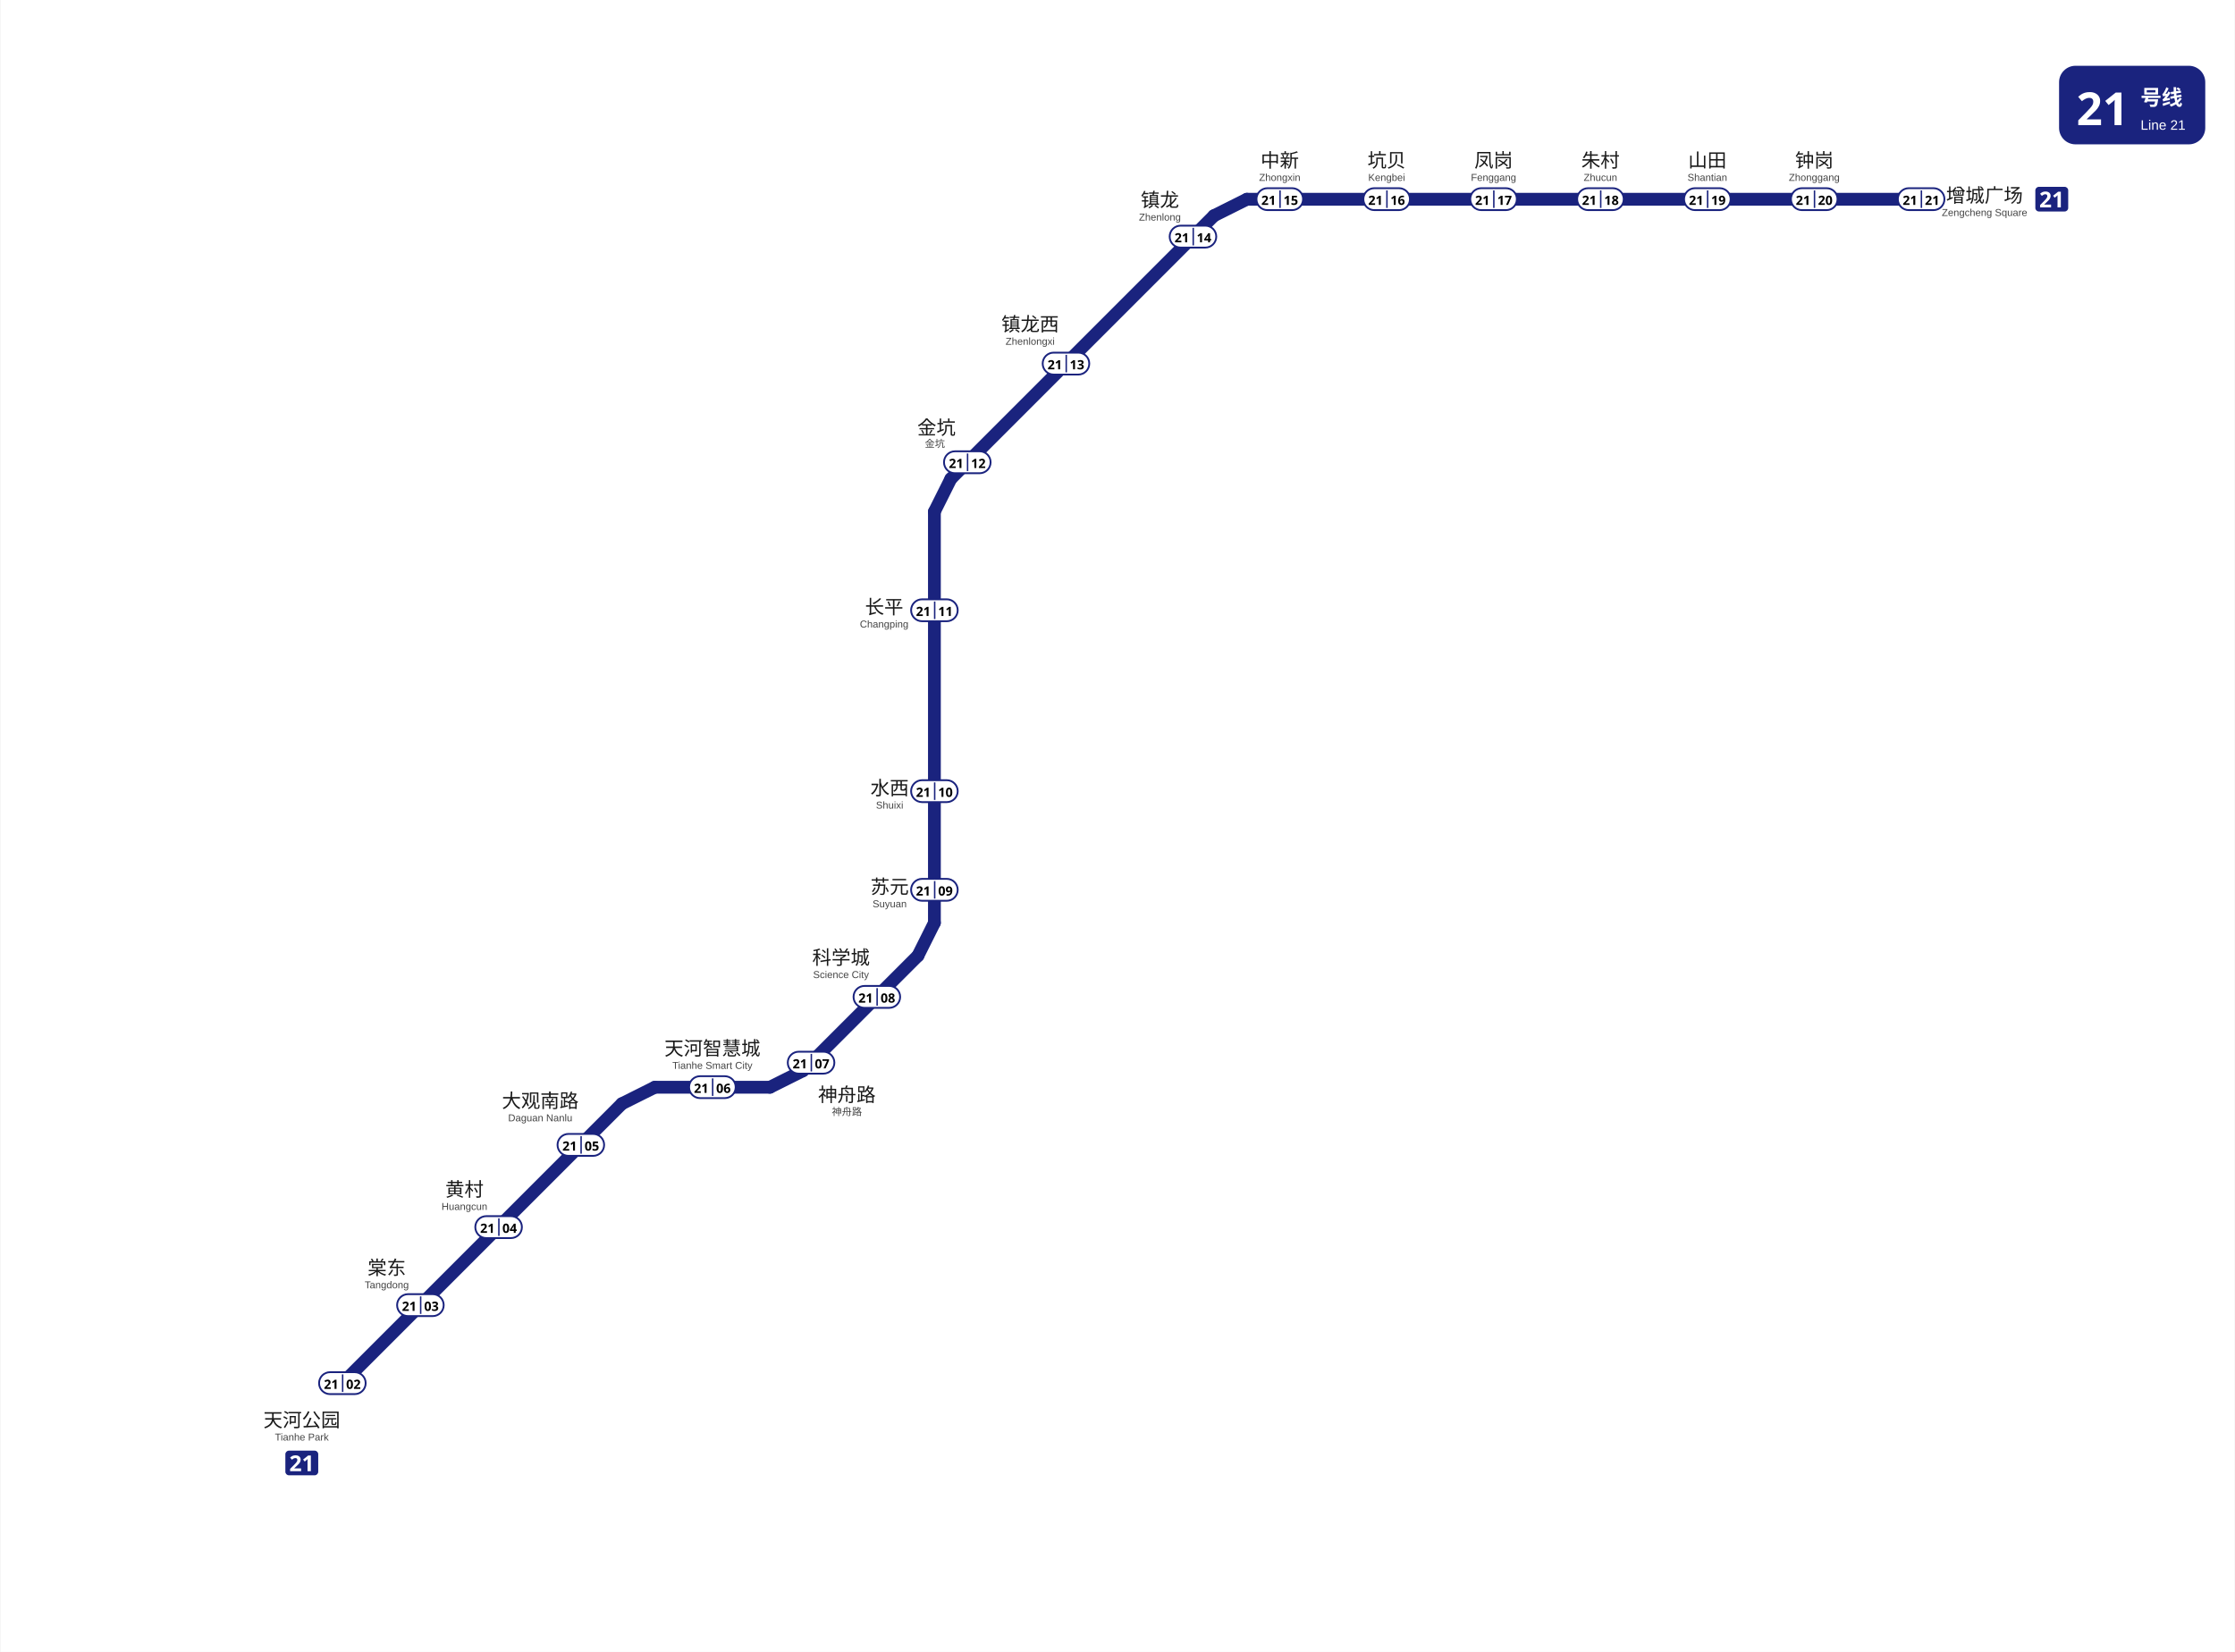
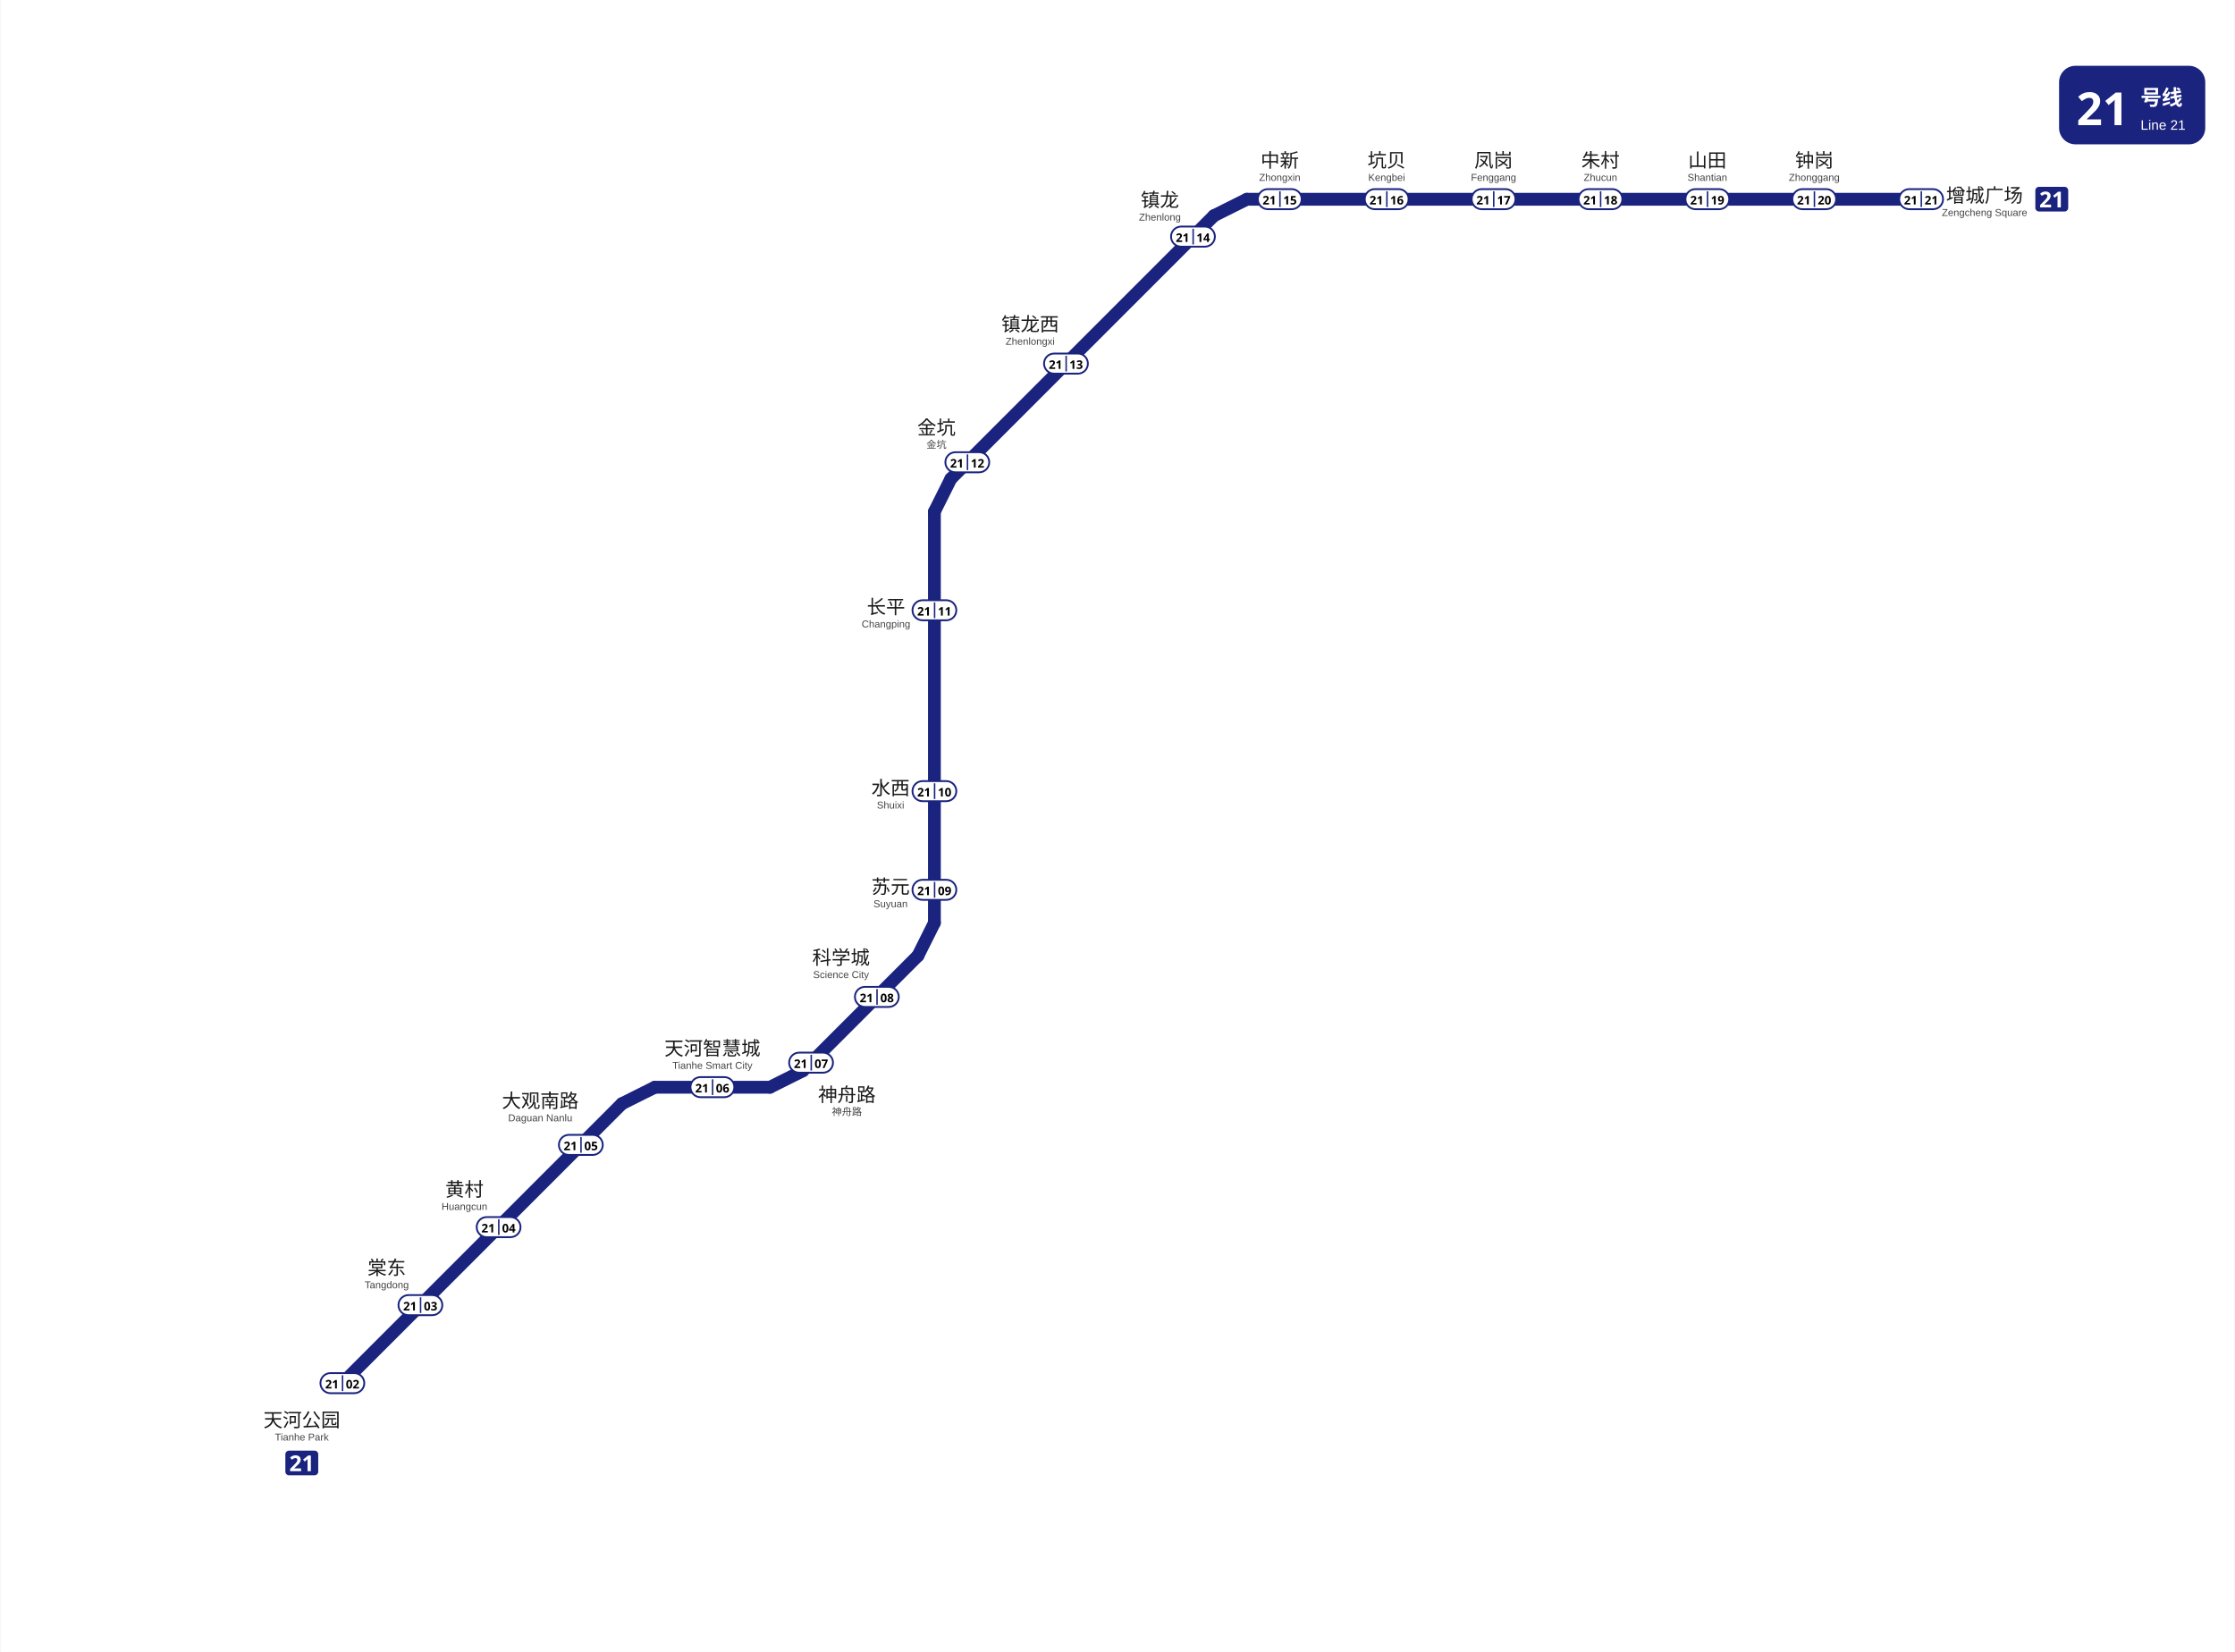
<svg xmlns="http://www.w3.org/2000/svg" viewBox="1689.4 253.2 1222.6 904.1" data-pins="中新,凤岗,坑贝,增城广场,大观南路,天河公园,天河智慧城,山田,朱村,棠东,水西,神舟路,科学城,苏元,金坑,钟岗,镇龙,镇龙西,长平,黄村" width="1223" height="904">
  <rect x="1689.417" y="253.2" width="1222.578" height="904.083" fill="#ffffff" />
  <g id="走廊">
    <line x1="2029.50" y1="857.25" x2="1876.50" y2="1010.25" style="fill:none;stroke:#1A237E;stroke-width:7;stroke-linecap:round" />
    <line x1="2047.50" y1="848.25" x2="2110.50" y2="848.25" style="fill:none;stroke:#1A237E;stroke-width:7;stroke-linecap:round" />
    <line x1="2371.50" y1="362.25" x2="2740.50" y2="362.25" style="fill:none;stroke:#1A237E;stroke-width:7;stroke-linecap:round" />
    <line x1="2200.50" y1="533.25" x2="2200.50" y2="758.25" style="fill:none;stroke:#1A237E;stroke-width:7;stroke-linecap:round" />
    <line x1="2353.50" y1="371.25" x2="2209.50" y2="515.25" style="fill:none;stroke:#1A237E;stroke-width:7;stroke-linecap:round" />
    <line x1="2128.50" y1="839.25" x2="2191.50" y2="776.25" style="fill:none;stroke:#1A237E;stroke-width:7;stroke-linecap:round" />
    <line x1="2110.50" y1="848.25" x2="2128.50" y2="839.25" style="fill:none;stroke:#1A237E;stroke-width:7;stroke-linecap:round" />
    <line x1="2200.50" y1="758.25" x2="2191.50" y2="776.25" style="fill:none;stroke:#1A237E;stroke-width:7;stroke-linecap:round" />
    <line x1="2047.50" y1="848.25" x2="2029.50" y2="857.25" style="fill:none;stroke:#1A237E;stroke-width:7;stroke-linecap:round" />
    <line x1="2371.50" y1="362.25" x2="2353.50" y2="371.25" style="fill:none;stroke:#1A237E;stroke-width:7;stroke-linecap:round" />
    <line x1="2200.50" y1="533.25" x2="2209.50" y2="515.25" style="fill:none;stroke:#1A237E;stroke-width:7;stroke-linecap:round" />
  </g>
  <g id="线路徽标">
    <g data-badge="header" transform="translate(2815.99 289.2)" data-ink="#FFFFFF" data-box="2816.0,289.2,2896.0,332.2" data-chip="2816.0,289.2,2896.0,332.2">
      <rect x="0" y="0" width="80.0" height="43.0" rx="9.0" fill="#1A237E" />
      <text x="9.5" y="32.5" font-family="'Microsoft YaHei', sans-serif" font-size="25" font-weight="bold" fill="#FFFFFF">21</text>
      <text x="44.6" y="21.5" font-family="'Microsoft YaHei', sans-serif" font-size="11.5" font-weight="600" fill="#FFFFFF">号线</text>
      <text x="44.6" y="35.0" font-family="Arial, sans-serif" font-size="7.5" fill="#FFFFFF">Line 21</text>
    </g>
    <g data-badge="chip" transform="translate(2803 355.455)" data-box="2803.0,355.5,2821.0,368.9">
      <path d="M16.04 13.49h-14.09c-1.07 0 -1.95 -0.88 -1.95 -1.95v-9.59c0 -1.07 0.88 -1.95 1.95 -1.95h14.09c1.07 0 1.95 0.88 1.95 1.95v9.59C17.99 12.61 17.11 13.49 16.04 13.49z" fill="#1A237E" />
      <path d="M8.59 11.24h-5.99v-1.26l2.15 -2.17c0.43 -0.45 0.78 -0.82 1.04 -1.12c0.26 -0.3 0.46 -0.57 0.58 -0.82s0.18 -0.51 0.18 -0.79c0 -0.34 -0.09 -0.6 -0.28 -0.77s-0.44 -0.25 -0.76 -0.25c-0.33 0 -0.65 0.08 -0.96 0.23c-0.31 0.15 -0.64 0.37 -0.98 0.65l-0.98 -1.16c0.24 -0.21 0.5 -0.41 0.78 -0.59c0.28 -0.19 0.6 -0.34 0.97 -0.46c0.36 -0.12 0.8 -0.17 1.31 -0.17c0.56 0 1.04 0.1 1.45 0.31s0.72 0.48 0.94 0.83c0.22 0.35 0.33 0.74 0.33 1.18c0 0.47 -0.09 0.9 -0.28 1.3c-0.19 0.39 -0.46 0.78 -0.82 1.16s-0.79 0.81 -1.29 1.27l-1.1 1.03v0.08h3.73V11.24z" fill="#FFFFFF" />
      <path d="M13.95 11.24h-1.81v-4.96c0 -0.2 0 -0.47 0.01 -0.81c0.01 -0.34 0.02 -0.64 0.04 -0.89c-0.04 0.05 -0.13 0.13 -0.26 0.26c-0.13 0.12 -0.25 0.23 -0.37 0.33l-0.98 0.79l-0.88 -1.09l2.76 -2.2h1.49V11.24z" fill="#FFFFFF" />
    </g>
    <g data-badge="chip" transform="translate(1845.3 1047.14)" data-box="1845.3,1047.1,1863.3,1060.6">
      <path d="M16.04 13.49h-14.09c-1.07 0 -1.95 -0.88 -1.95 -1.95v-9.59c0 -1.07 0.88 -1.95 1.95 -1.95h14.09c1.07 0 1.95 0.88 1.95 1.95v9.59C17.99 12.61 17.11 13.49 16.04 13.49z" fill="#1A237E" />
      <path d="M8.59 11.24h-5.99v-1.26l2.15 -2.17c0.43 -0.45 0.78 -0.82 1.04 -1.12c0.26 -0.3 0.46 -0.57 0.58 -0.82s0.18 -0.51 0.18 -0.79c0 -0.34 -0.09 -0.6 -0.28 -0.77s-0.44 -0.25 -0.76 -0.25c-0.33 0 -0.65 0.08 -0.96 0.23c-0.31 0.15 -0.64 0.37 -0.98 0.65l-0.98 -1.16c0.24 -0.21 0.5 -0.41 0.78 -0.59c0.28 -0.19 0.6 -0.34 0.97 -0.46c0.36 -0.12 0.8 -0.17 1.31 -0.17c0.56 0 1.04 0.1 1.45 0.31s0.72 0.48 0.94 0.83c0.22 0.35 0.33 0.74 0.33 1.18c0 0.47 -0.09 0.9 -0.28 1.3c-0.19 0.39 -0.46 0.78 -0.82 1.16s-0.79 0.81 -1.29 1.27l-1.1 1.03v0.08h3.73V11.24z" fill="#FFFFFF" />
      <path d="M13.95 11.24h-1.81v-4.96c0 -0.2 0 -0.47 0.01 -0.81c0.01 -0.34 0.02 -0.64 0.04 -0.89c-0.04 0.05 -0.13 0.13 -0.26 0.26c-0.13 0.12 -0.25 0.23 -0.37 0.33l-0.98 0.79l-0.88 -1.09l2.76 -2.2h1.49V11.24z" fill="#FFFFFF" />
    </g>
  </g>
  <g id="站名标注" font-family="'Microsoft YaHei', 'PingFang SC', sans-serif">
    <text x="2775.20" y="363.90" text-anchor="middle" font-size="10.5" font-weight="500" fill="#1a1a1a">增城广场</text>
    <text x="2775.20" y="371.40" text-anchor="middle" font-size="5.5" font-family="Arial, sans-serif" fill="#444444">Zengcheng Square</text>
    <text x="2682.00" y="344.70" text-anchor="middle" font-size="10.5" font-weight="500" fill="#1a1a1a">钟岗</text>
    <text x="2682.00" y="352.20" text-anchor="middle" font-size="5.5" font-family="Arial, sans-serif" fill="#444444">Zhonggang</text>
    <text x="2623.50" y="344.70" text-anchor="middle" font-size="10.5" font-weight="500" fill="#1a1a1a">山田</text>
    <text x="2623.50" y="352.20" text-anchor="middle" font-size="5.5" font-family="Arial, sans-serif" fill="#444444">Shantian</text>
    <text x="2565.00" y="344.70" text-anchor="middle" font-size="10.5" font-weight="500" fill="#1a1a1a">朱村</text>
    <text x="2565.00" y="352.20" text-anchor="middle" font-size="5.5" font-family="Arial, sans-serif" fill="#444444">Zhucun</text>
    <text x="2506.50" y="344.70" text-anchor="middle" font-size="10.5" font-weight="500" fill="#1a1a1a">凤岗</text>
    <text x="2506.50" y="352.20" text-anchor="middle" font-size="5.5" font-family="Arial, sans-serif" fill="#444444">Fenggang</text>
    <text x="2448.00" y="344.70" text-anchor="middle" font-size="10.5" font-weight="500" fill="#1a1a1a">坑贝</text>
    <text x="2448.00" y="352.20" text-anchor="middle" font-size="5.5" font-family="Arial, sans-serif" fill="#444444">Kengbei</text>
    <text x="2389.50" y="344.70" text-anchor="middle" font-size="10.5" font-weight="500" fill="#1a1a1a">中新</text>
    <text x="2389.50" y="352.20" text-anchor="middle" font-size="5.5" font-family="Arial, sans-serif" fill="#444444">Zhongxin</text>
    <text x="2252.90" y="434.40" text-anchor="middle" font-size="10.5" font-weight="500" fill="#1a1a1a">镇龙西</text>
    <text x="2252.90" y="441.90" text-anchor="middle" font-size="5.5" font-family="Arial, sans-serif" fill="#444444">Zhenlongxi</text>
    <text x="2201.6" y="491.0" text-anchor="middle" font-size="10.5" font-weight="500" fill="#1a1a1a">金坑</text>
-     <text x="2200.73" y="498.00" text-anchor="middle" font-size="5.5" font-family="Arial, sans-serif" fill="#444444">金坑</text>
-     <text x="2173.00" y="589.16" text-anchor="middle" font-size="10.5" font-weight="500" fill="#1a1a1a">长平</text>
-     <text x="2173.00" y="596.66" text-anchor="middle" font-size="5.5" font-family="Arial, sans-serif" fill="#444444">Changping</text>
-     <text x="2176.01" y="688.25" text-anchor="middle" font-size="10.5" font-weight="500" fill="#1a1a1a">水西</text>
-     <text x="2176.01" y="695.75" text-anchor="middle" font-size="5.5" font-family="Arial, sans-serif" fill="#444444">Shuixi</text>
-     <text x="2176.01" y="742.25" text-anchor="middle" font-size="10.5" font-weight="500" fill="#1a1a1a">苏元</text>
-     <text x="2176.01" y="749.75" text-anchor="middle" font-size="5.5" font-family="Arial, sans-serif" fill="#444444">Suyuan</text>
+     <text x="2201.60" y="498.50" text-anchor="middle" font-size="5.5" font-family="Arial, sans-serif" fill="#444444">金坑</text>
+     <text x="2174.00" y="589.10" text-anchor="middle" font-size="10.5" font-weight="500" fill="#1a1a1a">长平</text>
+     <text x="2174.00" y="596.60" text-anchor="middle" font-size="5.5" font-family="Arial, sans-serif" fill="#444444">Changping</text>
+     <text x="2176.51" y="688.22" text-anchor="middle" font-size="10.5" font-weight="500" fill="#1a1a1a">水西</text>
+     <text x="2176.51" y="695.72" text-anchor="middle" font-size="5.5" font-family="Arial, sans-serif" fill="#444444">Shuixi</text>
+     <text x="2176.51" y="742.22" text-anchor="middle" font-size="10.5" font-weight="500" fill="#1a1a1a">苏元</text>
+     <text x="2176.51" y="749.72" text-anchor="middle" font-size="5.5" font-family="Arial, sans-serif" fill="#444444">Suyuan</text>
    <text x="2149.40" y="781.00" text-anchor="middle" font-size="10.5" font-weight="500" fill="#1a1a1a">科学城</text>
    <text x="2149.40" y="788.50" text-anchor="middle" font-size="5.5" font-family="Arial, sans-serif" fill="#444444">Science City</text>
    <text x="2079.00" y="830.70" text-anchor="middle" font-size="10.5" font-weight="500" fill="#1a1a1a">天河智慧城</text>
    <text x="2079.00" y="838.20" text-anchor="middle" font-size="5.5" font-family="Arial, sans-serif" fill="#444444">Tianhe Smart City</text>
    <text x="1984.80" y="859.40" text-anchor="middle" font-size="10.5" font-weight="500" fill="#1a1a1a">大观南路</text>
    <text x="1984.80" y="866.90" text-anchor="middle" font-size="5.5" font-family="Arial, sans-serif" fill="#444444">Daguan Nanlu</text>
    <text x="1943.30" y="907.90" text-anchor="middle" font-size="10.5" font-weight="500" fill="#1a1a1a">黄村</text>
    <text x="1943.30" y="915.40" text-anchor="middle" font-size="5.5" font-family="Arial, sans-serif" fill="#444444">Huangcun</text>
    <text x="1900.80" y="950.80" text-anchor="middle" font-size="10.5" font-weight="500" fill="#1a1a1a">棠东</text>
    <text x="1900.80" y="958.30" text-anchor="middle" font-size="5.5" font-family="Arial, sans-serif" fill="#444444">Tangdong</text>
    <text x="1854.30" y="1034.10" text-anchor="middle" font-size="10.5" font-weight="500" fill="#1a1a1a">天河公园</text>
    <text x="1854.30" y="1041.60" text-anchor="middle" font-size="5.5" font-family="Arial, sans-serif" fill="#444444">Tianhe Park</text>
    <text x="2323.90" y="366.40" text-anchor="middle" font-size="10.5" font-weight="500" fill="#1a1a1a">镇龙</text>
    <text x="2323.90" y="373.90" text-anchor="middle" font-size="5.5" font-family="Arial, sans-serif" fill="#444444">Zhenlong</text>
    <text x="2152.6" y="856.1" text-anchor="middle" font-size="10.5" font-weight="500" fill="#1a1a1a">神舟路</text>
    <text x="2152.60" y="863.60" text-anchor="middle" font-size="5.5" font-family="Arial, sans-serif" fill="#444444">神舟路</text>
  </g>
  <g id="编号牌" font-family="'Microsoft YaHei', 'PingFang SC', sans-serif">
-     <rect x="2727.75" y="356.20" width="25.50" height="12.00" rx="6.00" fill="#FFFFFF" stroke="#1A237E" stroke-width="1.0" />
-     <line x1="2740.65" y1="357.40" x2="2740.65" y2="367.00" stroke="#1A237E" stroke-width="0.8" />
-     <text x="2734.40" y="362.62" text-anchor="middle" dominant-baseline="central" font-size="7.0" font-weight="700" fill="#000000">21</text>
-     <text x="2746.55" y="362.62" text-anchor="middle" dominant-baseline="central" font-size="7.0" font-weight="700" fill="#000000">21</text>
-     <rect x="2669.25" y="356.20" width="25.50" height="12.00" rx="6.00" fill="#FFFFFF" stroke="#1A237E" stroke-width="1.0" />
-     <line x1="2682.15" y1="357.40" x2="2682.15" y2="367.00" stroke="#1A237E" stroke-width="0.8" />
-     <text x="2675.90" y="362.62" text-anchor="middle" dominant-baseline="central" font-size="7.0" font-weight="700" fill="#000000">21</text>
-     <text x="2688.05" y="362.62" text-anchor="middle" dominant-baseline="central" font-size="7.0" font-weight="700" fill="#000000">20</text>
-     <rect x="2610.75" y="356.20" width="25.50" height="12.00" rx="6.00" fill="#FFFFFF" stroke="#1A237E" stroke-width="1.0" />
-     <line x1="2623.65" y1="357.40" x2="2623.65" y2="367.00" stroke="#1A237E" stroke-width="0.8" />
-     <text x="2617.40" y="362.62" text-anchor="middle" dominant-baseline="central" font-size="7.0" font-weight="700" fill="#000000">21</text>
-     <text x="2629.55" y="362.62" text-anchor="middle" dominant-baseline="central" font-size="7.0" font-weight="700" fill="#000000">19</text>
-     <rect x="2552.25" y="356.20" width="25.50" height="12.00" rx="6.00" fill="#FFFFFF" stroke="#1A237E" stroke-width="1.0" />
-     <line x1="2565.15" y1="357.40" x2="2565.15" y2="367.00" stroke="#1A237E" stroke-width="0.8" />
-     <text x="2558.90" y="362.62" text-anchor="middle" dominant-baseline="central" font-size="7.0" font-weight="700" fill="#000000">21</text>
-     <text x="2571.05" y="362.62" text-anchor="middle" dominant-baseline="central" font-size="7.0" font-weight="700" fill="#000000">18</text>
-     <rect x="2493.75" y="356.20" width="25.50" height="12.00" rx="6.00" fill="#FFFFFF" stroke="#1A237E" stroke-width="1.0" />
-     <line x1="2506.65" y1="357.40" x2="2506.65" y2="367.00" stroke="#1A237E" stroke-width="0.8" />
-     <text x="2500.40" y="362.62" text-anchor="middle" dominant-baseline="central" font-size="7.0" font-weight="700" fill="#000000">21</text>
-     <text x="2512.55" y="362.62" text-anchor="middle" dominant-baseline="central" font-size="7.0" font-weight="700" fill="#000000">17</text>
-     <rect x="2435.25" y="356.20" width="25.50" height="12.00" rx="6.00" fill="#FFFFFF" stroke="#1A237E" stroke-width="1.0" />
-     <line x1="2448.15" y1="357.40" x2="2448.15" y2="367.00" stroke="#1A237E" stroke-width="0.8" />
-     <text x="2441.90" y="362.62" text-anchor="middle" dominant-baseline="central" font-size="7.0" font-weight="700" fill="#000000">21</text>
-     <text x="2454.05" y="362.62" text-anchor="middle" dominant-baseline="central" font-size="7.0" font-weight="700" fill="#000000">16</text>
-     <rect x="2376.75" y="356.20" width="25.50" height="12.00" rx="6.00" fill="#FFFFFF" stroke="#1A237E" stroke-width="1.0" />
-     <line x1="2389.65" y1="357.40" x2="2389.65" y2="367.00" stroke="#1A237E" stroke-width="0.8" />
-     <text x="2383.40" y="362.62" text-anchor="middle" dominant-baseline="central" font-size="7.0" font-weight="700" fill="#000000">21</text>
-     <text x="2395.55" y="362.62" text-anchor="middle" dominant-baseline="central" font-size="7.0" font-weight="700" fill="#000000">15</text>
-     <rect x="2329.25" y="376.70" width="25.50" height="12.00" rx="6.00" fill="#FFFFFF" stroke="#1A237E" stroke-width="1.0" />
-     <line x1="2342.15" y1="377.90" x2="2342.15" y2="387.50" stroke="#1A237E" stroke-width="0.8" />
-     <text x="2335.90" y="383.12" text-anchor="middle" dominant-baseline="central" font-size="7.0" font-weight="700" fill="#000000">21</text>
-     <text x="2348.05" y="383.12" text-anchor="middle" dominant-baseline="central" font-size="7.0" font-weight="700" fill="#000000">14</text>
-     <rect x="2259.75" y="446.20" width="25.50" height="12.00" rx="6.00" fill="#FFFFFF" stroke="#1A237E" stroke-width="1.0" />
-     <line x1="2272.65" y1="447.40" x2="2272.65" y2="457.00" stroke="#1A237E" stroke-width="0.8" />
-     <text x="2266.40" y="452.62" text-anchor="middle" dominant-baseline="central" font-size="7.0" font-weight="700" fill="#000000">21</text>
-     <text x="2278.55" y="452.62" text-anchor="middle" dominant-baseline="central" font-size="7.0" font-weight="700" fill="#000000">13</text>
-     <rect x="2205.75" y="500.20" width="25.50" height="12.00" rx="6.00" fill="#FFFFFF" stroke="#1A237E" stroke-width="1.0" />
-     <line x1="2218.65" y1="501.40" x2="2218.65" y2="511.00" stroke="#1A237E" stroke-width="0.8" />
-     <text x="2212.40" y="506.62" text-anchor="middle" dominant-baseline="central" font-size="7.0" font-weight="700" fill="#000000">21</text>
-     <text x="2224.55" y="506.62" text-anchor="middle" dominant-baseline="central" font-size="7.0" font-weight="700" fill="#000000">12</text>
-     <rect x="2187.75" y="581.20" width="25.50" height="12.00" rx="6.00" fill="#FFFFFF" stroke="#1A237E" stroke-width="1.0" />
-     <line x1="2200.65" y1="582.40" x2="2200.65" y2="592.00" stroke="#1A237E" stroke-width="0.8" />
-     <text x="2194.40" y="587.62" text-anchor="middle" dominant-baseline="central" font-size="7.0" font-weight="700" fill="#000000">21</text>
-     <text x="2206.55" y="587.62" text-anchor="middle" dominant-baseline="central" font-size="7.0" font-weight="700" fill="#000000">11</text>
-     <rect x="2187.75" y="680.20" width="25.50" height="12.00" rx="6.00" fill="#FFFFFF" stroke="#1A237E" stroke-width="1.0" />
-     <line x1="2200.65" y1="681.40" x2="2200.65" y2="691.00" stroke="#1A237E" stroke-width="0.8" />
-     <text x="2194.40" y="686.62" text-anchor="middle" dominant-baseline="central" font-size="7.0" font-weight="700" fill="#000000">21</text>
-     <text x="2206.55" y="686.62" text-anchor="middle" dominant-baseline="central" font-size="7.0" font-weight="700" fill="#000000">10</text>
-     <rect x="2187.75" y="734.20" width="25.50" height="12.00" rx="6.00" fill="#FFFFFF" stroke="#1A237E" stroke-width="1.0" />
-     <line x1="2200.65" y1="735.40" x2="2200.65" y2="745.00" stroke="#1A237E" stroke-width="0.8" />
-     <text x="2194.40" y="740.62" text-anchor="middle" dominant-baseline="central" font-size="7.0" font-weight="700" fill="#000000">21</text>
-     <text x="2206.55" y="740.62" text-anchor="middle" dominant-baseline="central" font-size="7.0" font-weight="700" fill="#000000">09</text>
-     <rect x="2156.25" y="792.80" width="25.50" height="12.00" rx="6.00" fill="#FFFFFF" stroke="#1A237E" stroke-width="1.0" />
-     <line x1="2169.15" y1="794.00" x2="2169.15" y2="803.60" stroke="#1A237E" stroke-width="0.8" />
-     <text x="2162.90" y="799.22" text-anchor="middle" dominant-baseline="central" font-size="7.0" font-weight="700" fill="#000000">21</text>
-     <text x="2175.05" y="799.22" text-anchor="middle" dominant-baseline="central" font-size="7.0" font-weight="700" fill="#000000">08</text>
-     <rect x="2120.25" y="828.80" width="25.50" height="12.00" rx="6.00" fill="#FFFFFF" stroke="#1A237E" stroke-width="1.0" />
-     <line x1="2133.15" y1="830.00" x2="2133.15" y2="839.60" stroke="#1A237E" stroke-width="0.8" />
-     <text x="2126.90" y="835.22" text-anchor="middle" dominant-baseline="central" font-size="7.0" font-weight="700" fill="#000000">21</text>
-     <text x="2139.05" y="835.22" text-anchor="middle" dominant-baseline="central" font-size="7.0" font-weight="700" fill="#000000">07</text>
-     <rect x="2066.25" y="842.20" width="25.50" height="12.00" rx="6.00" fill="#FFFFFF" stroke="#1A237E" stroke-width="1.0" />
-     <line x1="2079.15" y1="843.40" x2="2079.15" y2="853.00" stroke="#1A237E" stroke-width="0.8" />
-     <text x="2072.90" y="848.62" text-anchor="middle" dominant-baseline="central" font-size="7.0" font-weight="700" fill="#000000">21</text>
-     <text x="2085.05" y="848.62" text-anchor="middle" dominant-baseline="central" font-size="7.0" font-weight="700" fill="#000000">06</text>
-     <rect x="1994.25" y="873.80" width="25.50" height="12.00" rx="6.00" fill="#FFFFFF" stroke="#1A237E" stroke-width="1.0" />
-     <line x1="2007.15" y1="875.00" x2="2007.15" y2="884.60" stroke="#1A237E" stroke-width="0.8" />
-     <text x="2000.90" y="880.22" text-anchor="middle" dominant-baseline="central" font-size="7.0" font-weight="700" fill="#000000">21</text>
-     <text x="2013.05" y="880.22" text-anchor="middle" dominant-baseline="central" font-size="7.0" font-weight="700" fill="#000000">05</text>
-     <rect x="1949.25" y="918.80" width="25.50" height="12.00" rx="6.00" fill="#FFFFFF" stroke="#1A237E" stroke-width="1.0" />
-     <line x1="1962.15" y1="920.00" x2="1962.15" y2="929.60" stroke="#1A237E" stroke-width="0.8" />
-     <text x="1955.90" y="925.22" text-anchor="middle" dominant-baseline="central" font-size="7.0" font-weight="700" fill="#000000">21</text>
-     <text x="1968.05" y="925.22" text-anchor="middle" dominant-baseline="central" font-size="7.0" font-weight="700" fill="#000000">04</text>
-     <rect x="1906.45" y="961.50" width="25.50" height="12.00" rx="6.00" fill="#FFFFFF" stroke="#1A237E" stroke-width="1.0" />
-     <line x1="1919.35" y1="962.70" x2="1919.35" y2="972.30" stroke="#1A237E" stroke-width="0.8" />
-     <text x="1913.10" y="967.92" text-anchor="middle" dominant-baseline="central" font-size="7.0" font-weight="700" fill="#000000">21</text>
-     <text x="1925.25" y="967.92" text-anchor="middle" dominant-baseline="central" font-size="7.0" font-weight="700" fill="#000000">03</text>
-     <rect x="1863.75" y="1004.20" width="25.50" height="12.00" rx="6.00" fill="#FFFFFF" stroke="#1A237E" stroke-width="1.0" />
-     <line x1="1876.65" y1="1005.40" x2="1876.65" y2="1015.00" stroke="#1A237E" stroke-width="0.8" />
-     <text x="1870.40" y="1010.62" text-anchor="middle" dominant-baseline="central" font-size="7.0" font-weight="700" fill="#000000">21</text>
-     <text x="1882.55" y="1010.62" text-anchor="middle" dominant-baseline="central" font-size="7.0" font-weight="700" fill="#000000">02</text>
+     <rect x="2728.50" y="356.70" width="24.00" height="11.00" rx="5.50" fill="#FFFFFF" stroke="#1A237E" stroke-width="1.0" />
+     <line x1="2740.60" y1="357.90" x2="2740.60" y2="366.50" stroke="#1A237E" stroke-width="0.8" />
+     <text x="2734.80" y="362.59" text-anchor="middle" dominant-baseline="central" font-size="6.5" font-weight="700" fill="#000000">21</text>
+     <text x="2746.10" y="362.59" text-anchor="middle" dominant-baseline="central" font-size="6.5" font-weight="700" fill="#000000">21</text>
+     <rect x="2670.00" y="356.70" width="24.00" height="11.00" rx="5.50" fill="#FFFFFF" stroke="#1A237E" stroke-width="1.0" />
+     <line x1="2682.10" y1="357.90" x2="2682.10" y2="366.50" stroke="#1A237E" stroke-width="0.8" />
+     <text x="2676.30" y="362.59" text-anchor="middle" dominant-baseline="central" font-size="6.5" font-weight="700" fill="#000000">21</text>
+     <text x="2687.60" y="362.59" text-anchor="middle" dominant-baseline="central" font-size="6.5" font-weight="700" fill="#000000">20</text>
+     <rect x="2611.50" y="356.70" width="24.00" height="11.00" rx="5.50" fill="#FFFFFF" stroke="#1A237E" stroke-width="1.0" />
+     <line x1="2623.60" y1="357.90" x2="2623.60" y2="366.50" stroke="#1A237E" stroke-width="0.8" />
+     <text x="2617.80" y="362.59" text-anchor="middle" dominant-baseline="central" font-size="6.5" font-weight="700" fill="#000000">21</text>
+     <text x="2629.10" y="362.59" text-anchor="middle" dominant-baseline="central" font-size="6.5" font-weight="700" fill="#000000">19</text>
+     <rect x="2553.00" y="356.70" width="24.00" height="11.00" rx="5.50" fill="#FFFFFF" stroke="#1A237E" stroke-width="1.0" />
+     <line x1="2565.10" y1="357.90" x2="2565.10" y2="366.50" stroke="#1A237E" stroke-width="0.8" />
+     <text x="2559.30" y="362.59" text-anchor="middle" dominant-baseline="central" font-size="6.5" font-weight="700" fill="#000000">21</text>
+     <text x="2570.60" y="362.59" text-anchor="middle" dominant-baseline="central" font-size="6.5" font-weight="700" fill="#000000">18</text>
+     <rect x="2494.50" y="356.70" width="24.00" height="11.00" rx="5.50" fill="#FFFFFF" stroke="#1A237E" stroke-width="1.0" />
+     <line x1="2506.60" y1="357.90" x2="2506.60" y2="366.50" stroke="#1A237E" stroke-width="0.8" />
+     <text x="2500.80" y="362.59" text-anchor="middle" dominant-baseline="central" font-size="6.5" font-weight="700" fill="#000000">21</text>
+     <text x="2512.10" y="362.59" text-anchor="middle" dominant-baseline="central" font-size="6.5" font-weight="700" fill="#000000">17</text>
+     <rect x="2436.00" y="356.70" width="24.00" height="11.00" rx="5.50" fill="#FFFFFF" stroke="#1A237E" stroke-width="1.0" />
+     <line x1="2448.10" y1="357.90" x2="2448.10" y2="366.50" stroke="#1A237E" stroke-width="0.8" />
+     <text x="2442.30" y="362.59" text-anchor="middle" dominant-baseline="central" font-size="6.5" font-weight="700" fill="#000000">21</text>
+     <text x="2453.60" y="362.59" text-anchor="middle" dominant-baseline="central" font-size="6.5" font-weight="700" fill="#000000">16</text>
+     <rect x="2377.50" y="356.70" width="24.00" height="11.00" rx="5.50" fill="#FFFFFF" stroke="#1A237E" stroke-width="1.0" />
+     <line x1="2389.60" y1="357.90" x2="2389.60" y2="366.50" stroke="#1A237E" stroke-width="0.8" />
+     <text x="2383.80" y="362.59" text-anchor="middle" dominant-baseline="central" font-size="6.5" font-weight="700" fill="#000000">21</text>
+     <text x="2395.10" y="362.59" text-anchor="middle" dominant-baseline="central" font-size="6.5" font-weight="700" fill="#000000">15</text>
+     <rect x="2330.00" y="377.20" width="24.00" height="11.00" rx="5.50" fill="#FFFFFF" stroke="#1A237E" stroke-width="1.0" />
+     <line x1="2342.10" y1="378.40" x2="2342.10" y2="387.00" stroke="#1A237E" stroke-width="0.8" />
+     <text x="2336.30" y="383.09" text-anchor="middle" dominant-baseline="central" font-size="6.5" font-weight="700" fill="#000000">21</text>
+     <text x="2347.60" y="383.09" text-anchor="middle" dominant-baseline="central" font-size="6.5" font-weight="700" fill="#000000">14</text>
+     <rect x="2260.50" y="446.70" width="24.00" height="11.00" rx="5.50" fill="#FFFFFF" stroke="#1A237E" stroke-width="1.0" />
+     <line x1="2272.60" y1="447.90" x2="2272.60" y2="456.50" stroke="#1A237E" stroke-width="0.8" />
+     <text x="2266.80" y="452.59" text-anchor="middle" dominant-baseline="central" font-size="6.5" font-weight="700" fill="#000000">21</text>
+     <text x="2278.10" y="452.59" text-anchor="middle" dominant-baseline="central" font-size="6.5" font-weight="700" fill="#000000">13</text>
+     <rect x="2206.50" y="500.70" width="24.00" height="11.00" rx="5.50" fill="#FFFFFF" stroke="#1A237E" stroke-width="1.0" />
+     <line x1="2218.60" y1="501.90" x2="2218.60" y2="510.50" stroke="#1A237E" stroke-width="0.8" />
+     <text x="2212.80" y="506.59" text-anchor="middle" dominant-baseline="central" font-size="6.5" font-weight="700" fill="#000000">21</text>
+     <text x="2224.10" y="506.59" text-anchor="middle" dominant-baseline="central" font-size="6.5" font-weight="700" fill="#000000">12</text>
+     <rect x="2188.50" y="581.70" width="24.00" height="11.00" rx="5.50" fill="#FFFFFF" stroke="#1A237E" stroke-width="1.0" />
+     <line x1="2200.60" y1="582.90" x2="2200.60" y2="591.50" stroke="#1A237E" stroke-width="0.8" />
+     <text x="2194.80" y="587.59" text-anchor="middle" dominant-baseline="central" font-size="6.5" font-weight="700" fill="#000000">21</text>
+     <text x="2206.10" y="587.59" text-anchor="middle" dominant-baseline="central" font-size="6.5" font-weight="700" fill="#000000">11</text>
+     <rect x="2188.50" y="680.70" width="24.00" height="11.00" rx="5.50" fill="#FFFFFF" stroke="#1A237E" stroke-width="1.0" />
+     <line x1="2200.60" y1="681.90" x2="2200.60" y2="690.50" stroke="#1A237E" stroke-width="0.8" />
+     <text x="2194.80" y="686.59" text-anchor="middle" dominant-baseline="central" font-size="6.5" font-weight="700" fill="#000000">21</text>
+     <text x="2206.10" y="686.59" text-anchor="middle" dominant-baseline="central" font-size="6.5" font-weight="700" fill="#000000">10</text>
+     <rect x="2188.50" y="734.70" width="24.00" height="11.00" rx="5.50" fill="#FFFFFF" stroke="#1A237E" stroke-width="1.0" />
+     <line x1="2200.60" y1="735.90" x2="2200.60" y2="744.50" stroke="#1A237E" stroke-width="0.8" />
+     <text x="2194.80" y="740.59" text-anchor="middle" dominant-baseline="central" font-size="6.5" font-weight="700" fill="#000000">21</text>
+     <text x="2206.10" y="740.59" text-anchor="middle" dominant-baseline="central" font-size="6.5" font-weight="700" fill="#000000">09</text>
+     <rect x="2157.00" y="793.30" width="24.00" height="11.00" rx="5.50" fill="#FFFFFF" stroke="#1A237E" stroke-width="1.0" />
+     <line x1="2169.10" y1="794.50" x2="2169.10" y2="803.10" stroke="#1A237E" stroke-width="0.8" />
+     <text x="2163.30" y="799.19" text-anchor="middle" dominant-baseline="central" font-size="6.5" font-weight="700" fill="#000000">21</text>
+     <text x="2174.60" y="799.19" text-anchor="middle" dominant-baseline="central" font-size="6.5" font-weight="700" fill="#000000">08</text>
+     <rect x="2121.00" y="829.30" width="24.00" height="11.00" rx="5.50" fill="#FFFFFF" stroke="#1A237E" stroke-width="1.0" />
+     <line x1="2133.10" y1="830.50" x2="2133.10" y2="839.10" stroke="#1A237E" stroke-width="0.8" />
+     <text x="2127.30" y="835.19" text-anchor="middle" dominant-baseline="central" font-size="6.5" font-weight="700" fill="#000000">21</text>
+     <text x="2138.60" y="835.19" text-anchor="middle" dominant-baseline="central" font-size="6.5" font-weight="700" fill="#000000">07</text>
+     <rect x="2067.00" y="842.70" width="24.00" height="11.00" rx="5.50" fill="#FFFFFF" stroke="#1A237E" stroke-width="1.0" />
+     <line x1="2079.10" y1="843.90" x2="2079.10" y2="852.50" stroke="#1A237E" stroke-width="0.8" />
+     <text x="2073.30" y="848.59" text-anchor="middle" dominant-baseline="central" font-size="6.5" font-weight="700" fill="#000000">21</text>
+     <text x="2084.60" y="848.59" text-anchor="middle" dominant-baseline="central" font-size="6.5" font-weight="700" fill="#000000">06</text>
+     <rect x="1995.00" y="874.30" width="24.00" height="11.00" rx="5.50" fill="#FFFFFF" stroke="#1A237E" stroke-width="1.0" />
+     <line x1="2007.10" y1="875.50" x2="2007.10" y2="884.10" stroke="#1A237E" stroke-width="0.8" />
+     <text x="2001.30" y="880.19" text-anchor="middle" dominant-baseline="central" font-size="6.5" font-weight="700" fill="#000000">21</text>
+     <text x="2012.60" y="880.19" text-anchor="middle" dominant-baseline="central" font-size="6.5" font-weight="700" fill="#000000">05</text>
+     <rect x="1950.00" y="919.30" width="24.00" height="11.00" rx="5.50" fill="#FFFFFF" stroke="#1A237E" stroke-width="1.0" />
+     <line x1="1962.10" y1="920.50" x2="1962.10" y2="929.10" stroke="#1A237E" stroke-width="0.8" />
+     <text x="1956.30" y="925.19" text-anchor="middle" dominant-baseline="central" font-size="6.5" font-weight="700" fill="#000000">21</text>
+     <text x="1967.60" y="925.19" text-anchor="middle" dominant-baseline="central" font-size="6.5" font-weight="700" fill="#000000">04</text>
+     <rect x="1907.20" y="962.00" width="24.00" height="11.00" rx="5.50" fill="#FFFFFF" stroke="#1A237E" stroke-width="1.0" />
+     <line x1="1919.30" y1="963.20" x2="1919.30" y2="971.80" stroke="#1A237E" stroke-width="0.8" />
+     <text x="1913.50" y="967.89" text-anchor="middle" dominant-baseline="central" font-size="6.5" font-weight="700" fill="#000000">21</text>
+     <text x="1924.80" y="967.89" text-anchor="middle" dominant-baseline="central" font-size="6.5" font-weight="700" fill="#000000">03</text>
+     <rect x="1864.50" y="1004.70" width="24.00" height="11.00" rx="5.50" fill="#FFFFFF" stroke="#1A237E" stroke-width="1.0" />
+     <line x1="1876.60" y1="1005.90" x2="1876.60" y2="1014.50" stroke="#1A237E" stroke-width="0.8" />
+     <text x="1870.80" y="1010.59" text-anchor="middle" dominant-baseline="central" font-size="6.5" font-weight="700" fill="#000000">21</text>
+     <text x="1882.10" y="1010.59" text-anchor="middle" dominant-baseline="central" font-size="6.5" font-weight="700" fill="#000000">02</text>
  </g>
</svg>
